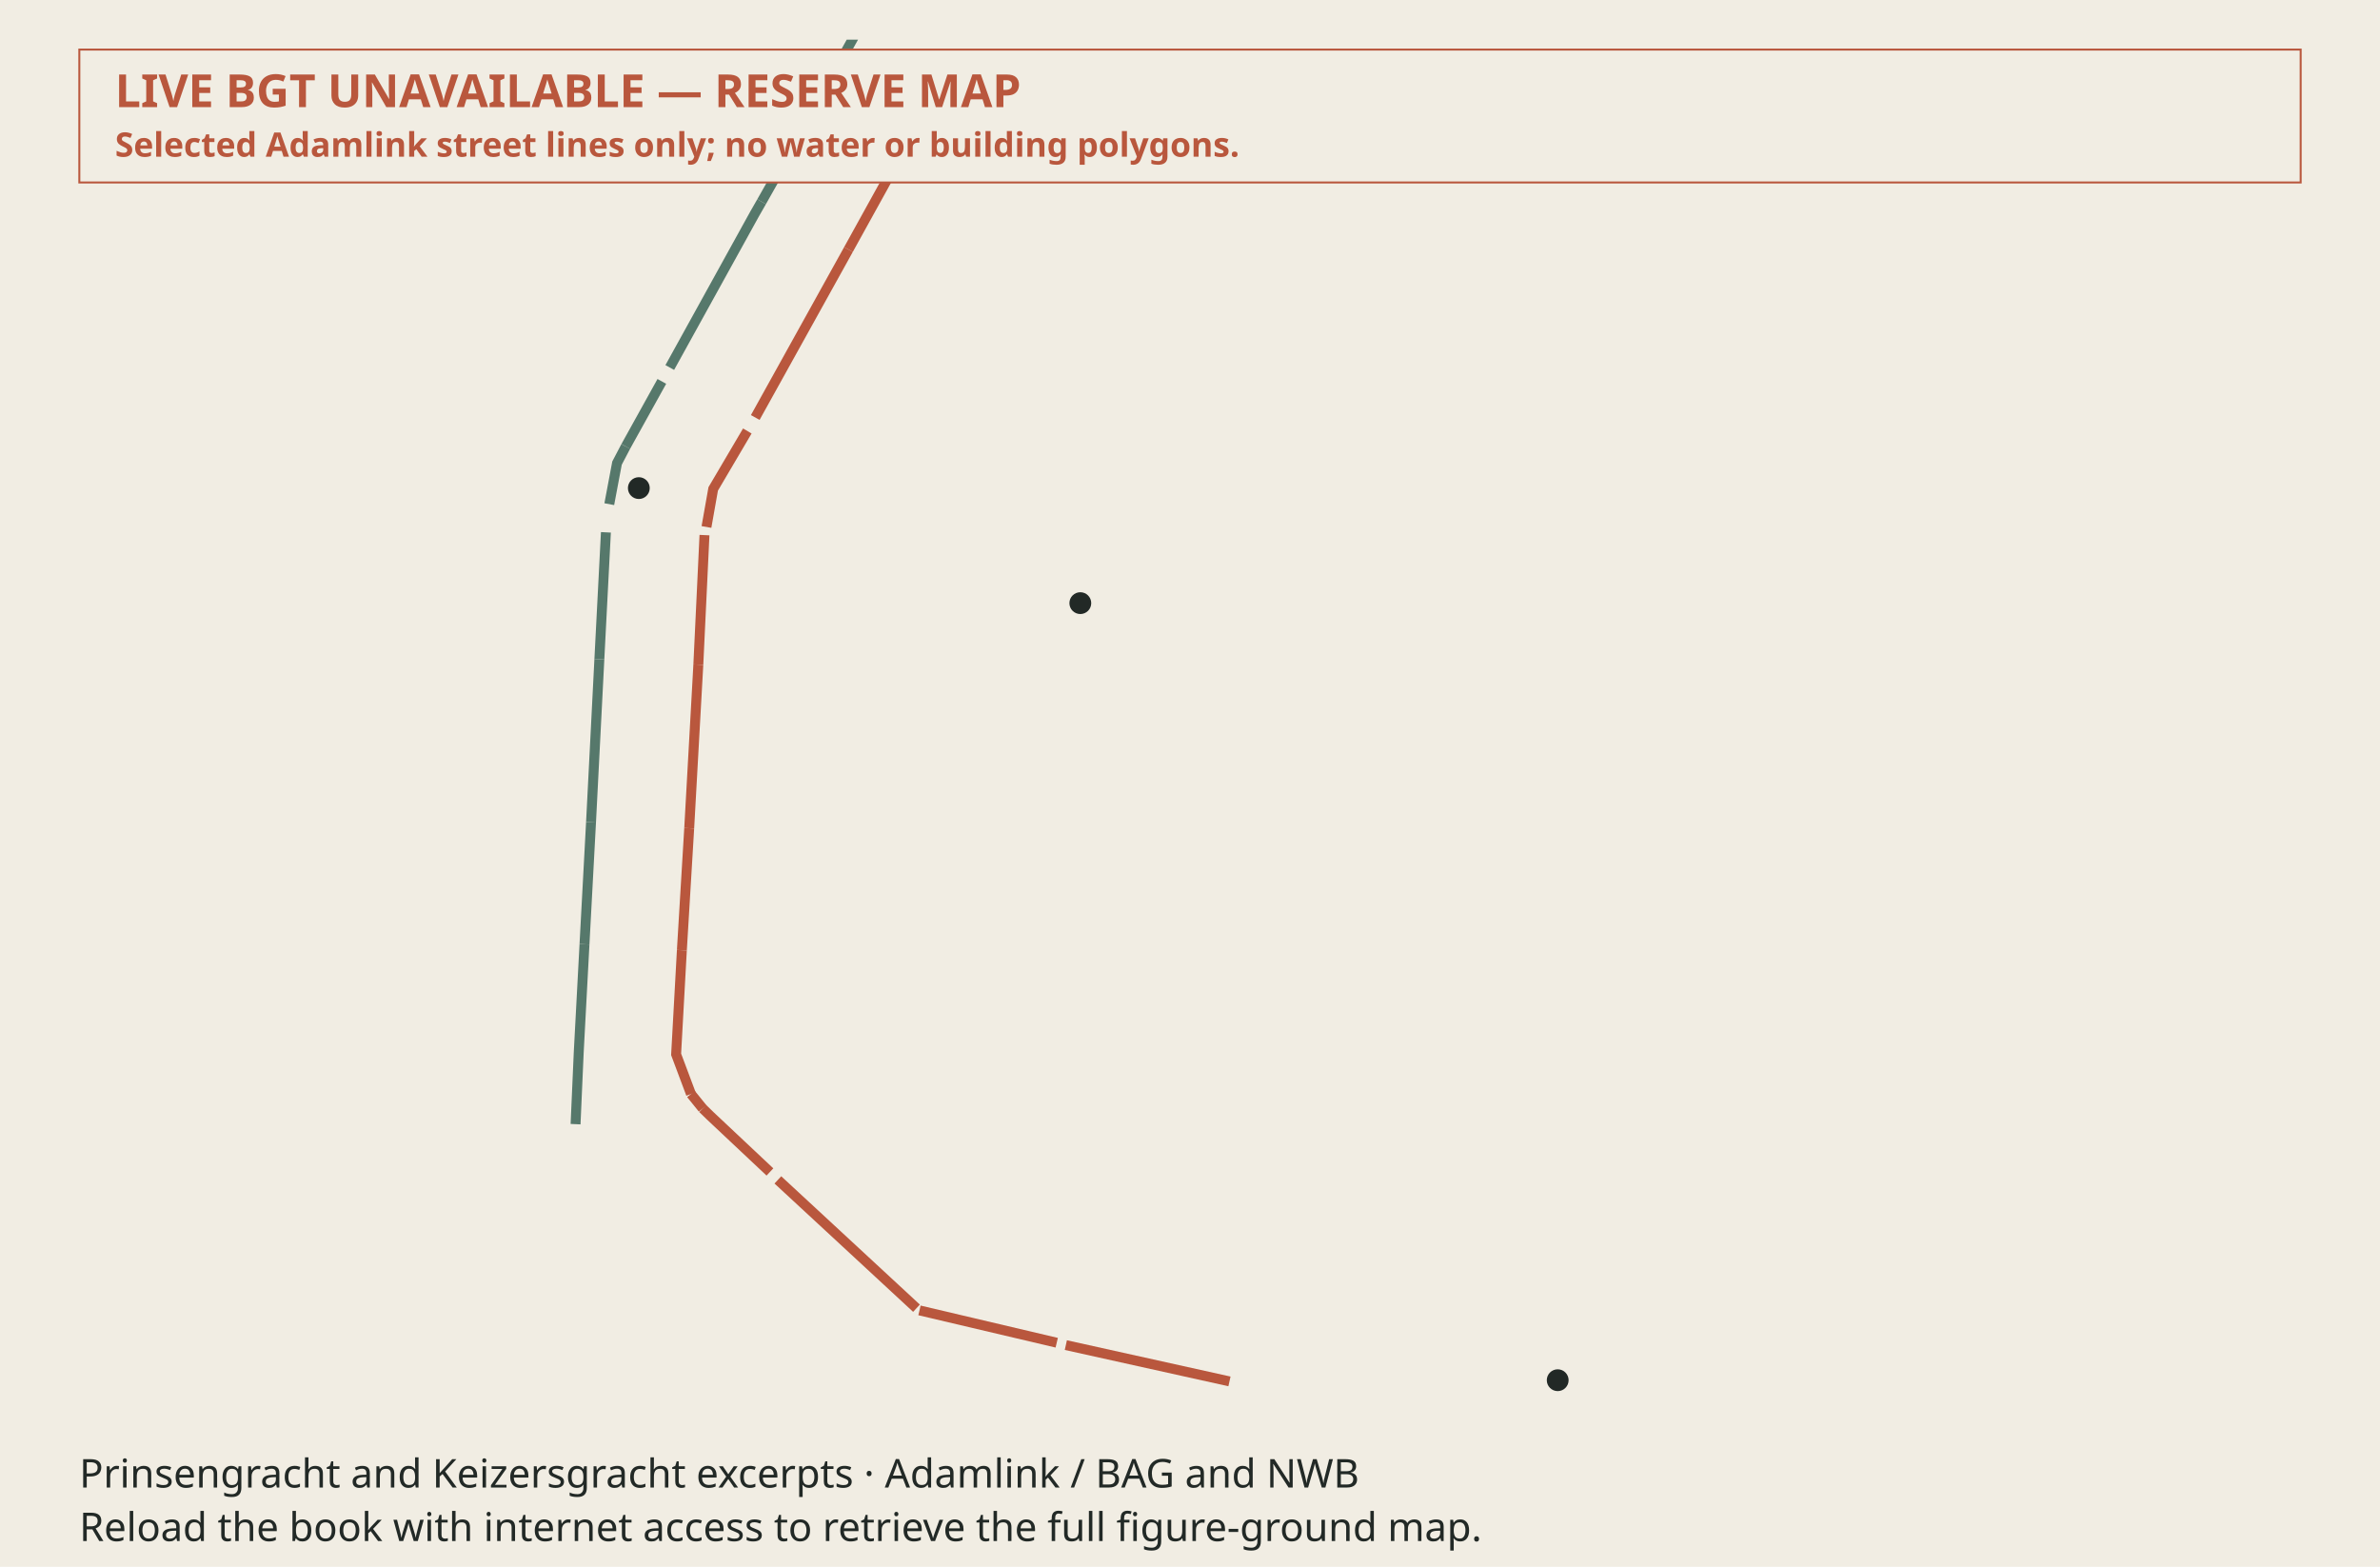
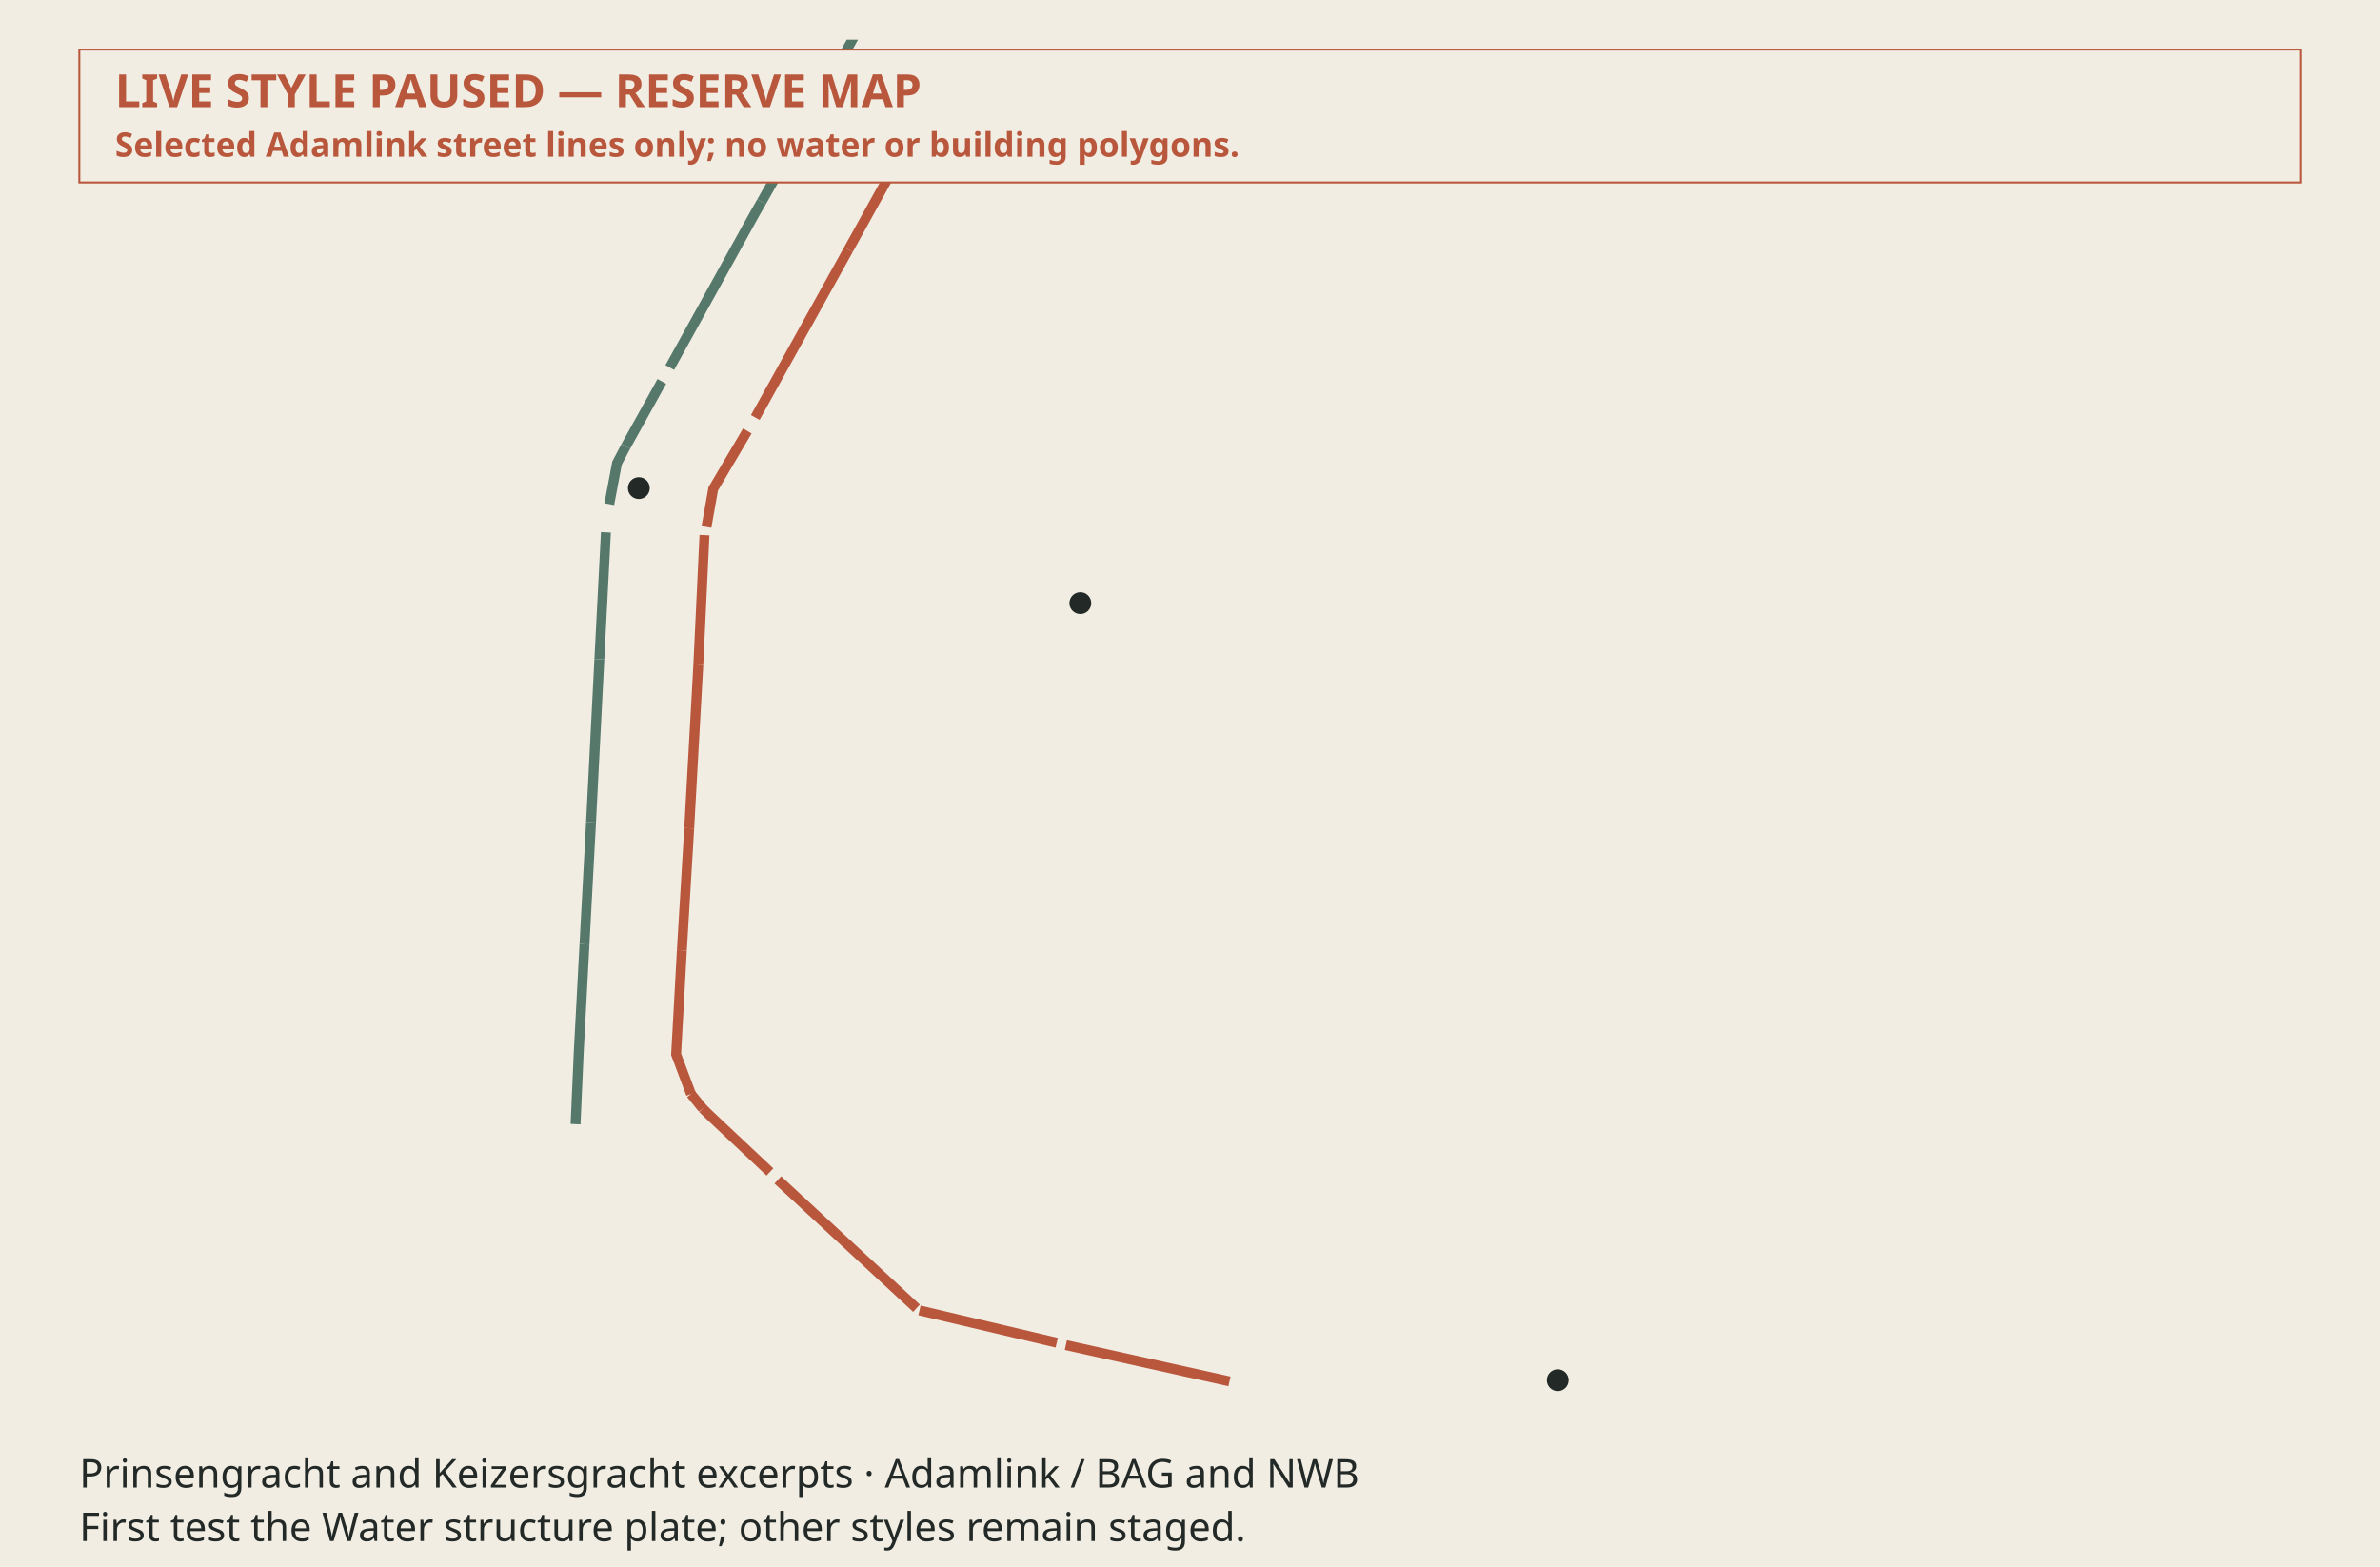
<svg xmlns="http://www.w3.org/2000/svg" width="1200" height="790" viewBox="0 0 1200 790">
  <rect width="1200" height="790" fill="#F1EDE3" />
  <defs>
    <clipPath id="map-clip">
      <rect x="122.343" y="20" width="955.314" height="700" />
    </clipPath>
  </defs>
  <g clip-path="url(#map-clip)">
    <path d="M294.7 476.1L298.0 414.6" fill="none" stroke="#56786B" stroke-width="5" />
    <path d="M290.2 566.8L291.8 530.5L294.7 476.1" fill="none" stroke="#56786B" stroke-width="5" />
    <path d="M298.0 414.6L302.2 332.4" fill="none" stroke="#56786B" stroke-width="5" />
    <path d="M302.2 332.4L305.5 268.4" fill="none" stroke="#56786B" stroke-width="5" />
    <path d="M307.2 254.2L311.1 233.5L315.5 225.1" fill="none" stroke="#56786B" stroke-width="5" />
    <path d="M315.5 225.1L333.7 192.3" fill="none" stroke="#56786B" stroke-width="5" />
    <path d="M337.7 185.3L380.4 108.0L384.0 101.7" fill="none" stroke="#56786B" stroke-width="5" />
    <path d="M384.0 101.7L409.2 57.1L436.2 8.4" fill="none" stroke="#56786B" stroke-width="5" />
    <path d="M343.8 479.1L347.5 417.6" fill="none" stroke="#B9573D" stroke-width="5" />
    <path d="M343.8 479.1L340.9 531.6L348.4 551.6" fill="none" stroke="#B9573D" stroke-width="5" />
    <path d="M348.4 551.6L354.3 558.9" fill="none" stroke="#B9573D" stroke-width="5" />
    <path d="M347.5 417.6L352.1 335.1" fill="none" stroke="#B9573D" stroke-width="5" />
    <path d="M352.1 335.1L355.2 269.8" fill="none" stroke="#B9573D" stroke-width="5" />
    <path d="M356.2 265.7L359.6 246.5L376.8 217.3" fill="none" stroke="#B9573D" stroke-width="5" />
    <path d="M380.8 210.5L427.8 125.8" fill="none" stroke="#B9573D" stroke-width="5" />
    <path d="M427.8 125.8L436.2 110.6L466.4 56.0L475.6 40.7" fill="none" stroke="#B9573D" stroke-width="5" />
    <path d="M354.3 558.9L358.1 562.6L388.2 590.9" fill="none" stroke="#B9573D" stroke-width="5" />
    <path d="M392.2 594.9L462.1 659.6" fill="none" stroke="#B9573D" stroke-width="5" />
    <path d="M463.6 660.7L532.8 677.0" fill="none" stroke="#B9573D" stroke-width="5" />
    <path d="M537.4 678.2L619.9 696.5" fill="none" stroke="#B9573D" stroke-width="5" />
    <circle cx="322.1" cy="246.1" r="5.5" fill="#222926" />
    <circle cx="544.7" cy="304.1" r="5.5" fill="#222926" />
    <circle cx="729.7" cy="63.1" r="5.5" fill="#222926" />
    <circle cx="785.4" cy="695.9" r="5.5" fill="#222926" />
  </g>
  <rect x="40" y="25" width="1120" height="67" fill="#F1EDE3" stroke="#B9573D" />
  <g font-family="sans-serif" fill="#B9573D" font-weight="bold">
-     <text x="58" y="54" font-size="23">LIVE BGT UNAVAILABLE — RESERVE MAP</text>
+     <text x="58" y="54" font-size="23">LIVE STYLE PAUSED — RESERVE MAP</text>
    <text x="58" y="79" font-size="17">Selected Adamlink street lines only; no water or building polygons.</text>
  </g>
  <g fill="#222926" font-family="sans-serif" font-size="20">
    <text x="40" y="750">Prinsengracht and Keizersgracht excerpts · Adamlink / BAG and NWB</text>
-     <text x="40" y="777">Reload the book with internet access to retrieve the full figure-ground map.</text>
+     <text x="40" y="777">First test the Water structure plate; other styles remain staged.</text>
  </g>
</svg>
